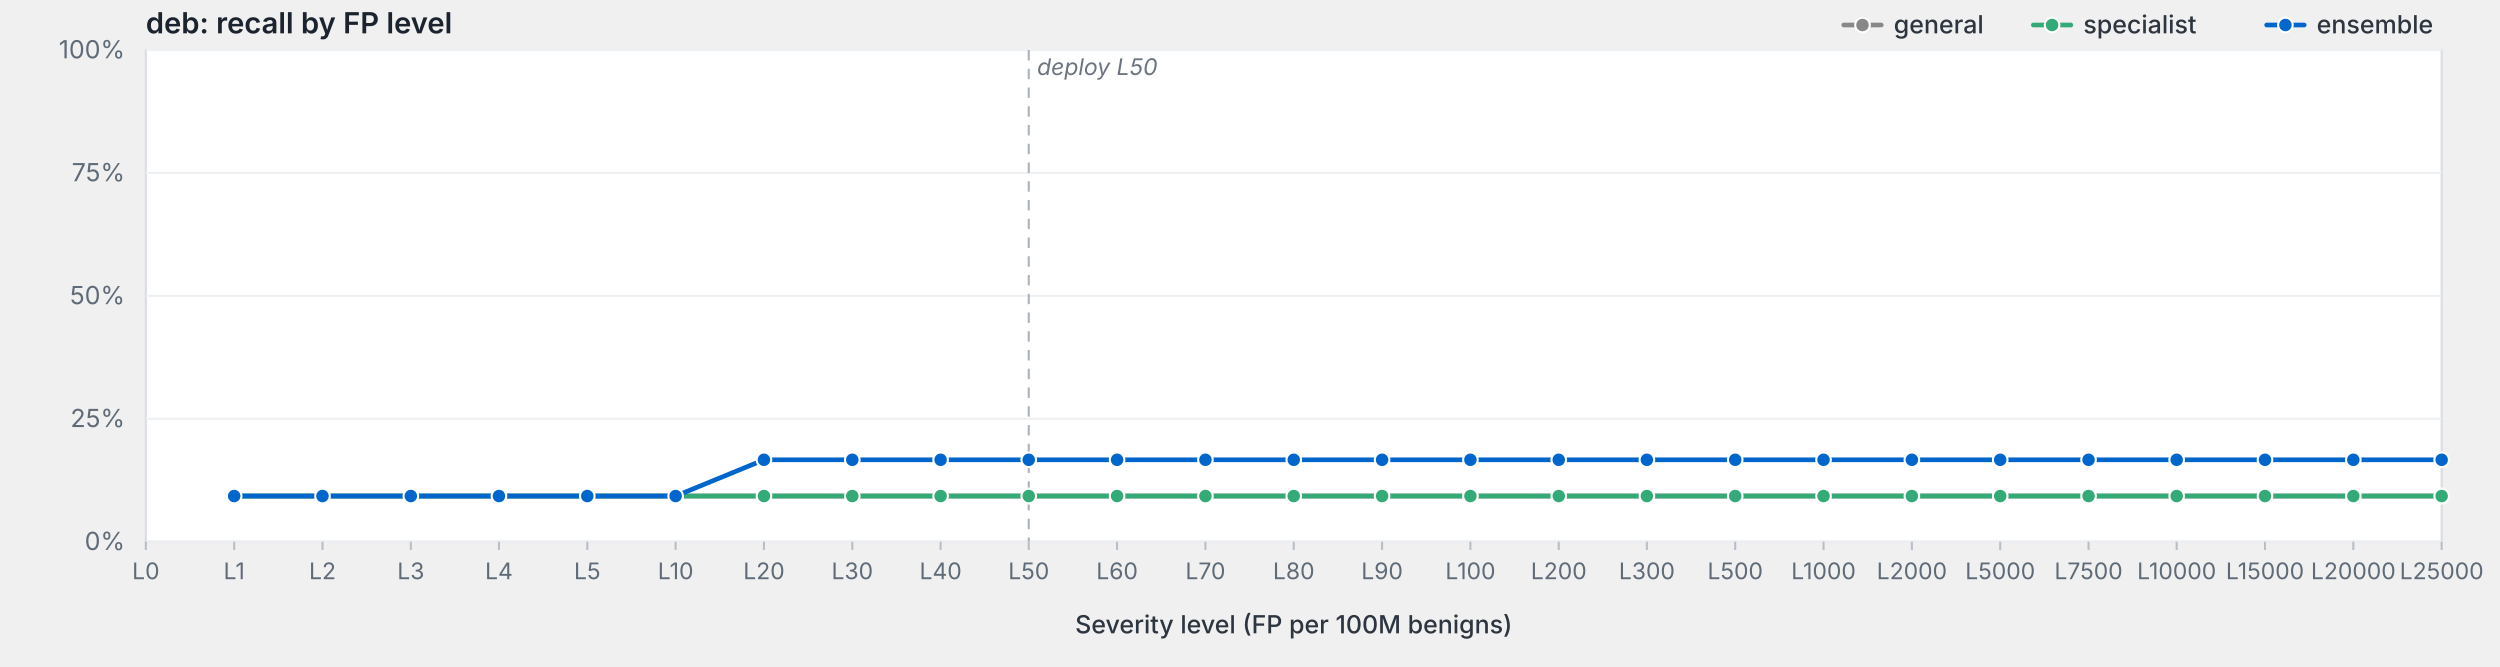
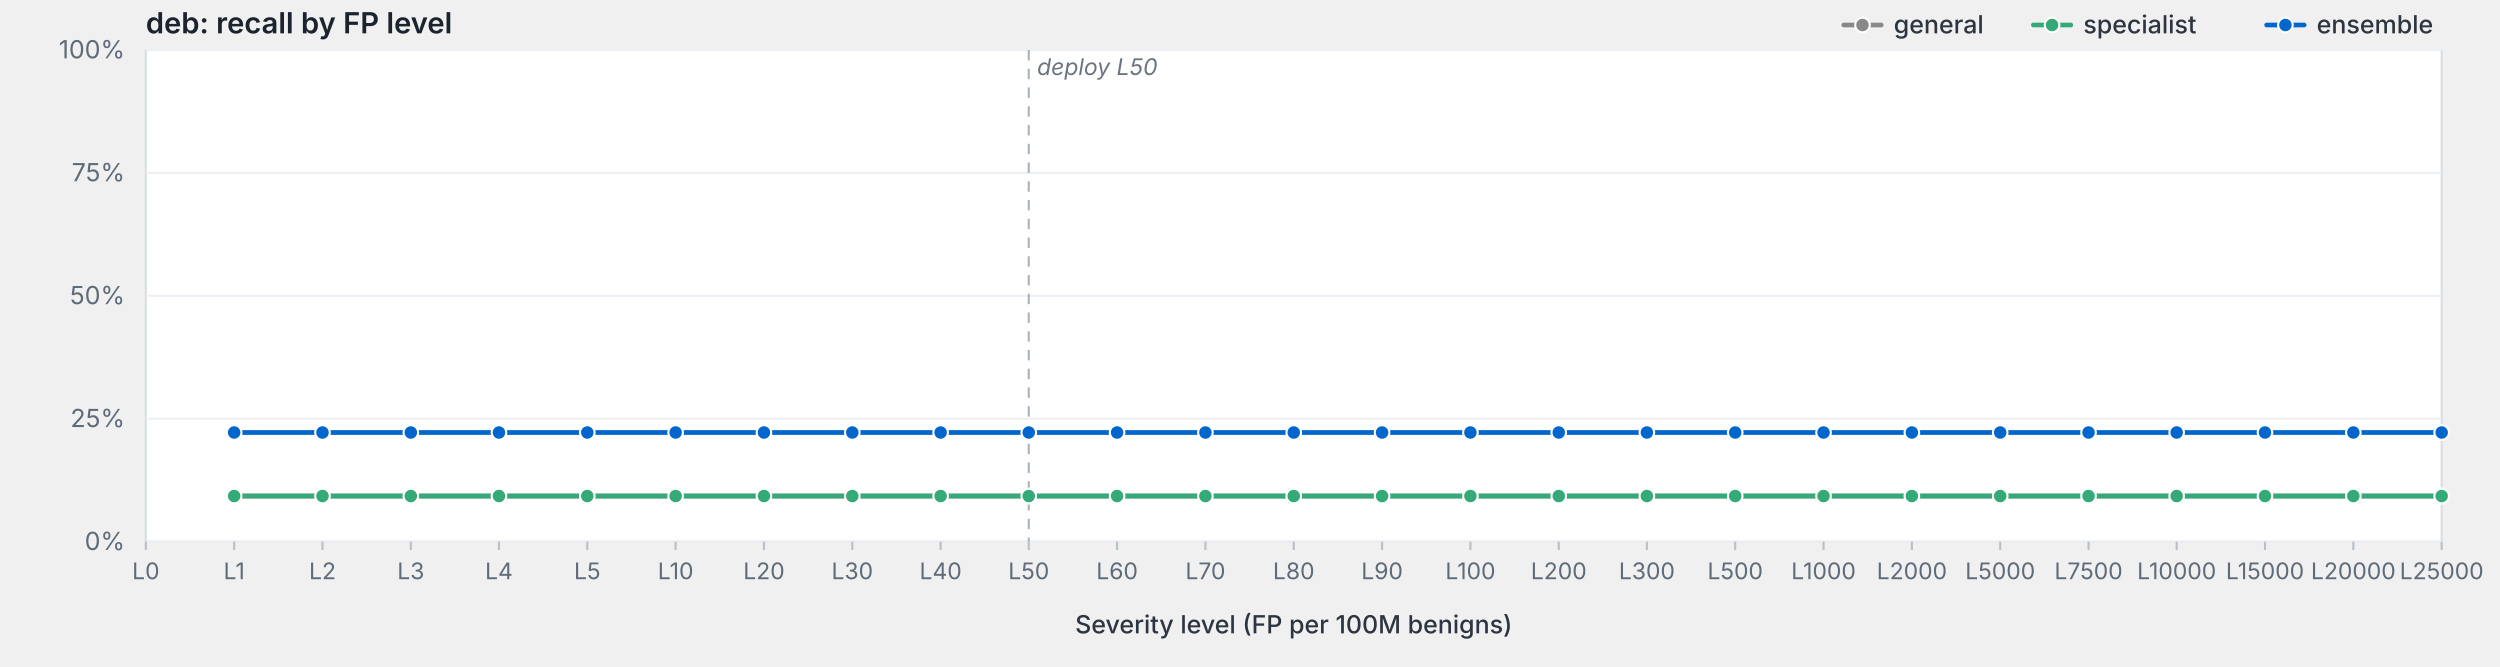
<svg xmlns="http://www.w3.org/2000/svg" viewBox="0 0 1200 320" width="1200" height="320" preserveAspectRatio="xMidYMid meet" role="img" aria-label="deb: recall by FP level">
  <style>svg { background: #fdfdfd; }.frame { fill: #fff; stroke: #d8dde3; stroke-width: 1; }.grid { stroke: #eef0f3; stroke-width: 1; }.tick { stroke: #b8bfc7; stroke-width: 1; }.axis-label { fill: #5f6b78; font-family: -apple-system, BlinkMacSystemFont, "Segoe UI", system-ui, sans-serif; font-size: 12px; }.x-label { fill: #5f6b78; font-family: -apple-system, BlinkMacSystemFont, "Segoe UI", system-ui, sans-serif; font-size: 11px; }.axis-title { fill: #2d3540; font-family: -apple-system, BlinkMacSystemFont, "Segoe UI", system-ui, sans-serif; font-size: 12px; font-weight: 500; }.title { fill: #1a232e; font-family: -apple-system, BlinkMacSystemFont, "Segoe UI", system-ui, sans-serif; font-size: 14px; font-weight: 600; }.deploy-marker { stroke: #aab2bd; stroke-width: 1; stroke-dasharray: 5,4; }.deploy-label { fill: #6b7480; font-family: -apple-system, BlinkMacSystemFont, "Segoe UI", system-ui, sans-serif; font-size: 11px; font-style: italic; }.curve { fill: none; stroke-width: 2.25; stroke-linejoin: round; stroke-linecap: round; }.marker { stroke: #fff; stroke-width: 1; }.legend-text { fill: #2d3540; font-family: -apple-system, BlinkMacSystemFont, "Segoe UI", system-ui, sans-serif; font-size: 12px; font-weight: 500; }</style>
  <text class="title" x="70" y="16">deb: recall by FP level</text>
  <rect class="frame" x="70" y="24" width="1102" height="236" />
  <line class="grid" x1="70" y1="260.0" x2="1172" y2="260.0" />
  <text class="axis-label" x="60" y="264.0" text-anchor="end">0%</text>
  <line class="grid" x1="70" y1="201.0" x2="1172" y2="201.0" />
  <text class="axis-label" x="60" y="205.0" text-anchor="end">25%</text>
  <line class="grid" x1="70" y1="142.0" x2="1172" y2="142.0" />
  <text class="axis-label" x="60" y="146.0" text-anchor="end">50%</text>
  <line class="grid" x1="70" y1="83.0" x2="1172" y2="83.0" />
  <text class="axis-label" x="60" y="87.0" text-anchor="end">75%</text>
  <line class="grid" x1="70" y1="24.0" x2="1172" y2="24.0" />
  <text class="axis-label" x="60" y="28.0" text-anchor="end">100%</text>
  <line class="deploy-marker" x1="493.8" y1="24" x2="493.8" y2="260" />
  <text class="deploy-label" x="497.8" y="36" text-anchor="start">deploy L50</text>
  <line class="tick" x1="70.0" y1="260" x2="70.0" y2="264" />
  <text class="x-label" x="70.0" y="278" text-anchor="middle">L0</text>
  <line class="tick" x1="112.4" y1="260" x2="112.4" y2="264" />
  <text class="x-label" x="112.4" y="278" text-anchor="middle">L1</text>
  <line class="tick" x1="154.8" y1="260" x2="154.8" y2="264" />
  <text class="x-label" x="154.8" y="278" text-anchor="middle">L2</text>
  <line class="tick" x1="197.2" y1="260" x2="197.2" y2="264" />
  <text class="x-label" x="197.2" y="278" text-anchor="middle">L3</text>
  <line class="tick" x1="239.5" y1="260" x2="239.5" y2="264" />
  <text class="x-label" x="239.5" y="278" text-anchor="middle">L4</text>
  <line class="tick" x1="281.9" y1="260" x2="281.9" y2="264" />
  <text class="x-label" x="281.9" y="278" text-anchor="middle">L5</text>
  <line class="tick" x1="324.3" y1="260" x2="324.3" y2="264" />
  <text class="x-label" x="324.3" y="278" text-anchor="middle">L10</text>
  <line class="tick" x1="366.7" y1="260" x2="366.7" y2="264" />
  <text class="x-label" x="366.7" y="278" text-anchor="middle">L20</text>
  <line class="tick" x1="409.1" y1="260" x2="409.1" y2="264" />
  <text class="x-label" x="409.1" y="278" text-anchor="middle">L30</text>
  <line class="tick" x1="451.5" y1="260" x2="451.5" y2="264" />
  <text class="x-label" x="451.5" y="278" text-anchor="middle">L40</text>
  <line class="tick" x1="493.8" y1="260" x2="493.8" y2="264" />
  <text class="x-label" x="493.8" y="278" text-anchor="middle">L50</text>
  <line class="tick" x1="536.2" y1="260" x2="536.2" y2="264" />
  <text class="x-label" x="536.2" y="278" text-anchor="middle">L60</text>
  <line class="tick" x1="578.6" y1="260" x2="578.6" y2="264" />
  <text class="x-label" x="578.6" y="278" text-anchor="middle">L70</text>
  <line class="tick" x1="621.0" y1="260" x2="621.0" y2="264" />
  <text class="x-label" x="621.0" y="278" text-anchor="middle">L80</text>
  <line class="tick" x1="663.4" y1="260" x2="663.4" y2="264" />
  <text class="x-label" x="663.4" y="278" text-anchor="middle">L90</text>
  <line class="tick" x1="705.8" y1="260" x2="705.8" y2="264" />
  <text class="x-label" x="705.8" y="278" text-anchor="middle">L100</text>
  <line class="tick" x1="748.2" y1="260" x2="748.2" y2="264" />
  <text class="x-label" x="748.2" y="278" text-anchor="middle">L200</text>
  <line class="tick" x1="790.5" y1="260" x2="790.5" y2="264" />
  <text class="x-label" x="790.5" y="278" text-anchor="middle">L300</text>
  <line class="tick" x1="832.9" y1="260" x2="832.9" y2="264" />
  <text class="x-label" x="832.9" y="278" text-anchor="middle">L500</text>
  <line class="tick" x1="875.3" y1="260" x2="875.3" y2="264" />
  <text class="x-label" x="875.3" y="278" text-anchor="middle">L1000</text>
  <line class="tick" x1="917.7" y1="260" x2="917.7" y2="264" />
  <text class="x-label" x="917.7" y="278" text-anchor="middle">L2000</text>
  <line class="tick" x1="960.1" y1="260" x2="960.1" y2="264" />
  <text class="x-label" x="960.1" y="278" text-anchor="middle">L5000</text>
  <line class="tick" x1="1002.5" y1="260" x2="1002.5" y2="264" />
  <text class="x-label" x="1002.5" y="278" text-anchor="middle">L7500</text>
  <line class="tick" x1="1044.8" y1="260" x2="1044.8" y2="264" />
  <text class="x-label" x="1044.8" y="278" text-anchor="middle">L10000</text>
  <line class="tick" x1="1087.2" y1="260" x2="1087.2" y2="264" />
  <text class="x-label" x="1087.2" y="278" text-anchor="middle">L15000</text>
  <line class="tick" x1="1129.6" y1="260" x2="1129.6" y2="264" />
  <text class="x-label" x="1129.6" y="278" text-anchor="middle">L20000</text>
  <line class="tick" x1="1172.0" y1="260" x2="1172.0" y2="264" />
  <text class="x-label" x="1172.0" y="278" text-anchor="middle">L25000</text>
  <text class="axis-title" x="621.0" y="304" text-anchor="middle">Severity level (FP per 100M benigns)</text>
  <path class="curve" d="M112.4,238.1 L154.8,238.1 L197.2,238.1 L239.5,238.1 L281.9,238.1 L324.3,238.1 L366.7,238.1 L409.1,238.1 L451.5,238.1 L493.8,238.1 L536.2,238.1 L578.6,238.1 L621.0,238.1 L663.4,238.1 L705.8,238.1 L748.2,238.1 L790.5,238.1 L832.9,238.1 L875.3,238.1 L917.7,238.1 L960.1,238.1 L1002.5,238.1 L1044.8,238.1 L1087.2,238.1 L1129.6,238.1 L1172.0,238.1" stroke="#888" />
  <circle class="marker" cx="112.4" cy="238.1" r="3.5" fill="#888" />
  <circle class="marker" cx="154.8" cy="238.1" r="3.5" fill="#888" />
  <circle class="marker" cx="197.2" cy="238.1" r="3.5" fill="#888" />
  <circle class="marker" cx="239.5" cy="238.1" r="3.5" fill="#888" />
  <circle class="marker" cx="281.9" cy="238.1" r="3.5" fill="#888" />
  <circle class="marker" cx="324.3" cy="238.1" r="3.5" fill="#888" />
  <circle class="marker" cx="366.7" cy="238.1" r="3.5" fill="#888" />
  <circle class="marker" cx="409.1" cy="238.1" r="3.5" fill="#888" />
  <circle class="marker" cx="451.5" cy="238.1" r="3.5" fill="#888" />
  <circle class="marker" cx="493.8" cy="238.1" r="3.5" fill="#888" />
  <circle class="marker" cx="536.2" cy="238.1" r="3.5" fill="#888" />
  <circle class="marker" cx="578.6" cy="238.1" r="3.5" fill="#888" />
  <circle class="marker" cx="621.0" cy="238.1" r="3.5" fill="#888" />
  <circle class="marker" cx="663.4" cy="238.1" r="3.5" fill="#888" />
  <circle class="marker" cx="705.8" cy="238.1" r="3.5" fill="#888" />
  <circle class="marker" cx="748.2" cy="238.1" r="3.5" fill="#888" />
  <circle class="marker" cx="790.5" cy="238.1" r="3.5" fill="#888" />
  <circle class="marker" cx="832.9" cy="238.1" r="3.5" fill="#888" />
  <circle class="marker" cx="875.3" cy="238.1" r="3.5" fill="#888" />
  <circle class="marker" cx="917.7" cy="238.1" r="3.5" fill="#888" />
  <circle class="marker" cx="960.1" cy="238.1" r="3.5" fill="#888" />
  <circle class="marker" cx="1002.5" cy="238.1" r="3.5" fill="#888" />
  <circle class="marker" cx="1044.8" cy="238.1" r="3.5" fill="#888" />
  <circle class="marker" cx="1087.2" cy="238.1" r="3.5" fill="#888" />
  <circle class="marker" cx="1129.6" cy="238.1" r="3.5" fill="#888" />
  <circle class="marker" cx="1172.0" cy="238.1" r="3.5" fill="#888" />
  <path class="curve" d="M112.4,238.1 L154.8,238.1 L197.2,238.1 L239.5,238.1 L281.9,238.1 L324.3,238.1 L366.7,238.1 L409.1,238.1 L451.5,238.1 L493.8,238.1 L536.2,238.1 L578.6,238.1 L621.0,238.1 L663.4,238.1 L705.8,238.1 L748.2,238.1 L790.5,238.1 L832.9,238.1 L875.3,238.1 L917.7,238.1 L960.1,238.1 L1002.5,238.1 L1044.8,238.1 L1087.2,238.1 L1129.6,238.1 L1172.0,238.1" stroke="#3a7" />
  <circle class="marker" cx="112.4" cy="238.1" r="3.5" fill="#3a7" />
  <circle class="marker" cx="154.8" cy="238.1" r="3.5" fill="#3a7" />
  <circle class="marker" cx="197.2" cy="238.1" r="3.5" fill="#3a7" />
  <circle class="marker" cx="239.5" cy="238.1" r="3.5" fill="#3a7" />
  <circle class="marker" cx="281.9" cy="238.1" r="3.5" fill="#3a7" />
  <circle class="marker" cx="324.3" cy="238.1" r="3.5" fill="#3a7" />
  <circle class="marker" cx="366.7" cy="238.1" r="3.5" fill="#3a7" />
  <circle class="marker" cx="409.1" cy="238.1" r="3.5" fill="#3a7" />
  <circle class="marker" cx="451.5" cy="238.1" r="3.5" fill="#3a7" />
  <circle class="marker" cx="493.8" cy="238.1" r="3.5" fill="#3a7" />
  <circle class="marker" cx="536.2" cy="238.1" r="3.5" fill="#3a7" />
  <circle class="marker" cx="578.6" cy="238.1" r="3.5" fill="#3a7" />
  <circle class="marker" cx="621.0" cy="238.1" r="3.5" fill="#3a7" />
  <circle class="marker" cx="663.4" cy="238.1" r="3.5" fill="#3a7" />
  <circle class="marker" cx="705.8" cy="238.1" r="3.5" fill="#3a7" />
  <circle class="marker" cx="748.2" cy="238.1" r="3.5" fill="#3a7" />
  <circle class="marker" cx="790.5" cy="238.1" r="3.5" fill="#3a7" />
  <circle class="marker" cx="832.9" cy="238.1" r="3.5" fill="#3a7" />
  <circle class="marker" cx="875.3" cy="238.1" r="3.5" fill="#3a7" />
  <circle class="marker" cx="917.7" cy="238.1" r="3.5" fill="#3a7" />
  <circle class="marker" cx="960.1" cy="238.1" r="3.5" fill="#3a7" />
  <circle class="marker" cx="1002.5" cy="238.1" r="3.5" fill="#3a7" />
  <circle class="marker" cx="1044.8" cy="238.1" r="3.5" fill="#3a7" />
  <circle class="marker" cx="1087.2" cy="238.1" r="3.5" fill="#3a7" />
  <circle class="marker" cx="1129.6" cy="238.1" r="3.5" fill="#3a7" />
  <circle class="marker" cx="1172.0" cy="238.1" r="3.5" fill="#3a7" />
-   <path class="curve" d="M112.4,238.1 L154.8,238.1 L197.2,238.1 L239.5,238.1 L281.9,238.1 L324.3,238.1 L366.7,220.7 L409.1,220.7 L451.5,220.7 L493.8,220.7 L536.2,220.7 L578.6,220.7 L621.0,220.7 L663.4,220.7 L705.8,220.7 L748.2,220.7 L790.5,220.7 L832.9,220.7 L875.3,220.7 L917.7,220.7 L960.1,220.7 L1002.5,220.7 L1044.8,220.7 L1087.2,220.7 L1129.6,220.7 L1172.0,220.7" stroke="#06c" />
-   <circle class="marker" cx="112.4" cy="238.1" r="3.5" fill="#06c" />
-   <circle class="marker" cx="154.8" cy="238.1" r="3.5" fill="#06c" />
-   <circle class="marker" cx="197.2" cy="238.1" r="3.5" fill="#06c" />
-   <circle class="marker" cx="239.5" cy="238.1" r="3.5" fill="#06c" />
-   <circle class="marker" cx="281.9" cy="238.1" r="3.5" fill="#06c" />
-   <circle class="marker" cx="324.3" cy="238.1" r="3.5" fill="#06c" />
-   <circle class="marker" cx="366.7" cy="220.7" r="3.5" fill="#06c" />
-   <circle class="marker" cx="409.1" cy="220.7" r="3.5" fill="#06c" />
-   <circle class="marker" cx="451.5" cy="220.7" r="3.5" fill="#06c" />
-   <circle class="marker" cx="493.8" cy="220.7" r="3.5" fill="#06c" />
-   <circle class="marker" cx="536.2" cy="220.7" r="3.5" fill="#06c" />
-   <circle class="marker" cx="578.6" cy="220.7" r="3.5" fill="#06c" />
-   <circle class="marker" cx="621.0" cy="220.7" r="3.5" fill="#06c" />
-   <circle class="marker" cx="663.4" cy="220.7" r="3.5" fill="#06c" />
-   <circle class="marker" cx="705.8" cy="220.7" r="3.5" fill="#06c" />
-   <circle class="marker" cx="748.2" cy="220.7" r="3.5" fill="#06c" />
-   <circle class="marker" cx="790.5" cy="220.7" r="3.5" fill="#06c" />
-   <circle class="marker" cx="832.9" cy="220.7" r="3.5" fill="#06c" />
-   <circle class="marker" cx="875.3" cy="220.7" r="3.5" fill="#06c" />
-   <circle class="marker" cx="917.7" cy="220.7" r="3.5" fill="#06c" />
-   <circle class="marker" cx="960.1" cy="220.7" r="3.5" fill="#06c" />
-   <circle class="marker" cx="1002.5" cy="220.7" r="3.5" fill="#06c" />
-   <circle class="marker" cx="1044.8" cy="220.7" r="3.5" fill="#06c" />
-   <circle class="marker" cx="1087.2" cy="220.7" r="3.5" fill="#06c" />
-   <circle class="marker" cx="1129.6" cy="220.7" r="3.5" fill="#06c" />
-   <circle class="marker" cx="1172.0" cy="220.7" r="3.5" fill="#06c" />
+   <path class="curve" d="M112.4,207.6 L154.8,207.6 L197.2,207.6 L239.5,207.6 L281.9,207.6 L324.3,207.6 L366.7,207.6 L409.1,207.6 L451.5,207.6 L493.8,207.6 L536.2,207.6 L578.6,207.6 L621.0,207.6 L663.4,207.6 L705.8,207.6 L748.2,207.6 L790.5,207.6 L832.9,207.6 L875.3,207.6 L917.7,207.6 L960.1,207.6 L1002.5,207.6 L1044.8,207.6 L1087.2,207.6 L1129.6,207.6 L1172.0,207.6" stroke="#06c" />
+   <circle class="marker" cx="112.4" cy="207.6" r="3.5" fill="#06c" />
+   <circle class="marker" cx="154.8" cy="207.6" r="3.5" fill="#06c" />
+   <circle class="marker" cx="197.2" cy="207.6" r="3.5" fill="#06c" />
+   <circle class="marker" cx="239.5" cy="207.6" r="3.5" fill="#06c" />
+   <circle class="marker" cx="281.9" cy="207.6" r="3.5" fill="#06c" />
+   <circle class="marker" cx="324.3" cy="207.6" r="3.5" fill="#06c" />
+   <circle class="marker" cx="366.7" cy="207.6" r="3.5" fill="#06c" />
+   <circle class="marker" cx="409.1" cy="207.6" r="3.5" fill="#06c" />
+   <circle class="marker" cx="451.5" cy="207.6" r="3.5" fill="#06c" />
+   <circle class="marker" cx="493.8" cy="207.6" r="3.5" fill="#06c" />
+   <circle class="marker" cx="536.2" cy="207.6" r="3.5" fill="#06c" />
+   <circle class="marker" cx="578.6" cy="207.6" r="3.5" fill="#06c" />
+   <circle class="marker" cx="621.0" cy="207.6" r="3.5" fill="#06c" />
+   <circle class="marker" cx="663.4" cy="207.6" r="3.5" fill="#06c" />
+   <circle class="marker" cx="705.8" cy="207.6" r="3.5" fill="#06c" />
+   <circle class="marker" cx="748.2" cy="207.6" r="3.5" fill="#06c" />
+   <circle class="marker" cx="790.5" cy="207.6" r="3.5" fill="#06c" />
+   <circle class="marker" cx="832.9" cy="207.6" r="3.5" fill="#06c" />
+   <circle class="marker" cx="875.3" cy="207.6" r="3.5" fill="#06c" />
+   <circle class="marker" cx="917.7" cy="207.6" r="3.5" fill="#06c" />
+   <circle class="marker" cx="960.1" cy="207.6" r="3.5" fill="#06c" />
+   <circle class="marker" cx="1002.5" cy="207.6" r="3.5" fill="#06c" />
+   <circle class="marker" cx="1044.8" cy="207.6" r="3.5" fill="#06c" />
+   <circle class="marker" cx="1087.2" cy="207.6" r="3.5" fill="#06c" />
+   <circle class="marker" cx="1129.6" cy="207.6" r="3.5" fill="#06c" />
+   <circle class="marker" cx="1172.0" cy="207.6" r="3.5" fill="#06c" />
  <line x1="1088.0" y1="12.0" x2="1106.0" y2="12.0" stroke="#06c" stroke-width="2.25" stroke-linecap="round" />
  <circle cx="1097.0" cy="12.0" r="3.5" fill="#06c" stroke="#fff" stroke-width="1" />
  <text class="legend-text" x="1112.0" y="16.0">ensemble</text>
  <line x1="976.0" y1="12.0" x2="994.0" y2="12.0" stroke="#3a7" stroke-width="2.25" stroke-linecap="round" />
  <circle cx="985.0" cy="12.0" r="3.5" fill="#3a7" stroke="#fff" stroke-width="1" />
  <text class="legend-text" x="1000.0" y="16.0">specialist</text>
  <line x1="885.0" y1="12.0" x2="903.0" y2="12.0" stroke="#888" stroke-width="2.25" stroke-linecap="round" />
  <circle cx="894.0" cy="12.0" r="3.5" fill="#888" stroke="#fff" stroke-width="1" />
  <text class="legend-text" x="909.0" y="16.0">general</text>
</svg>
